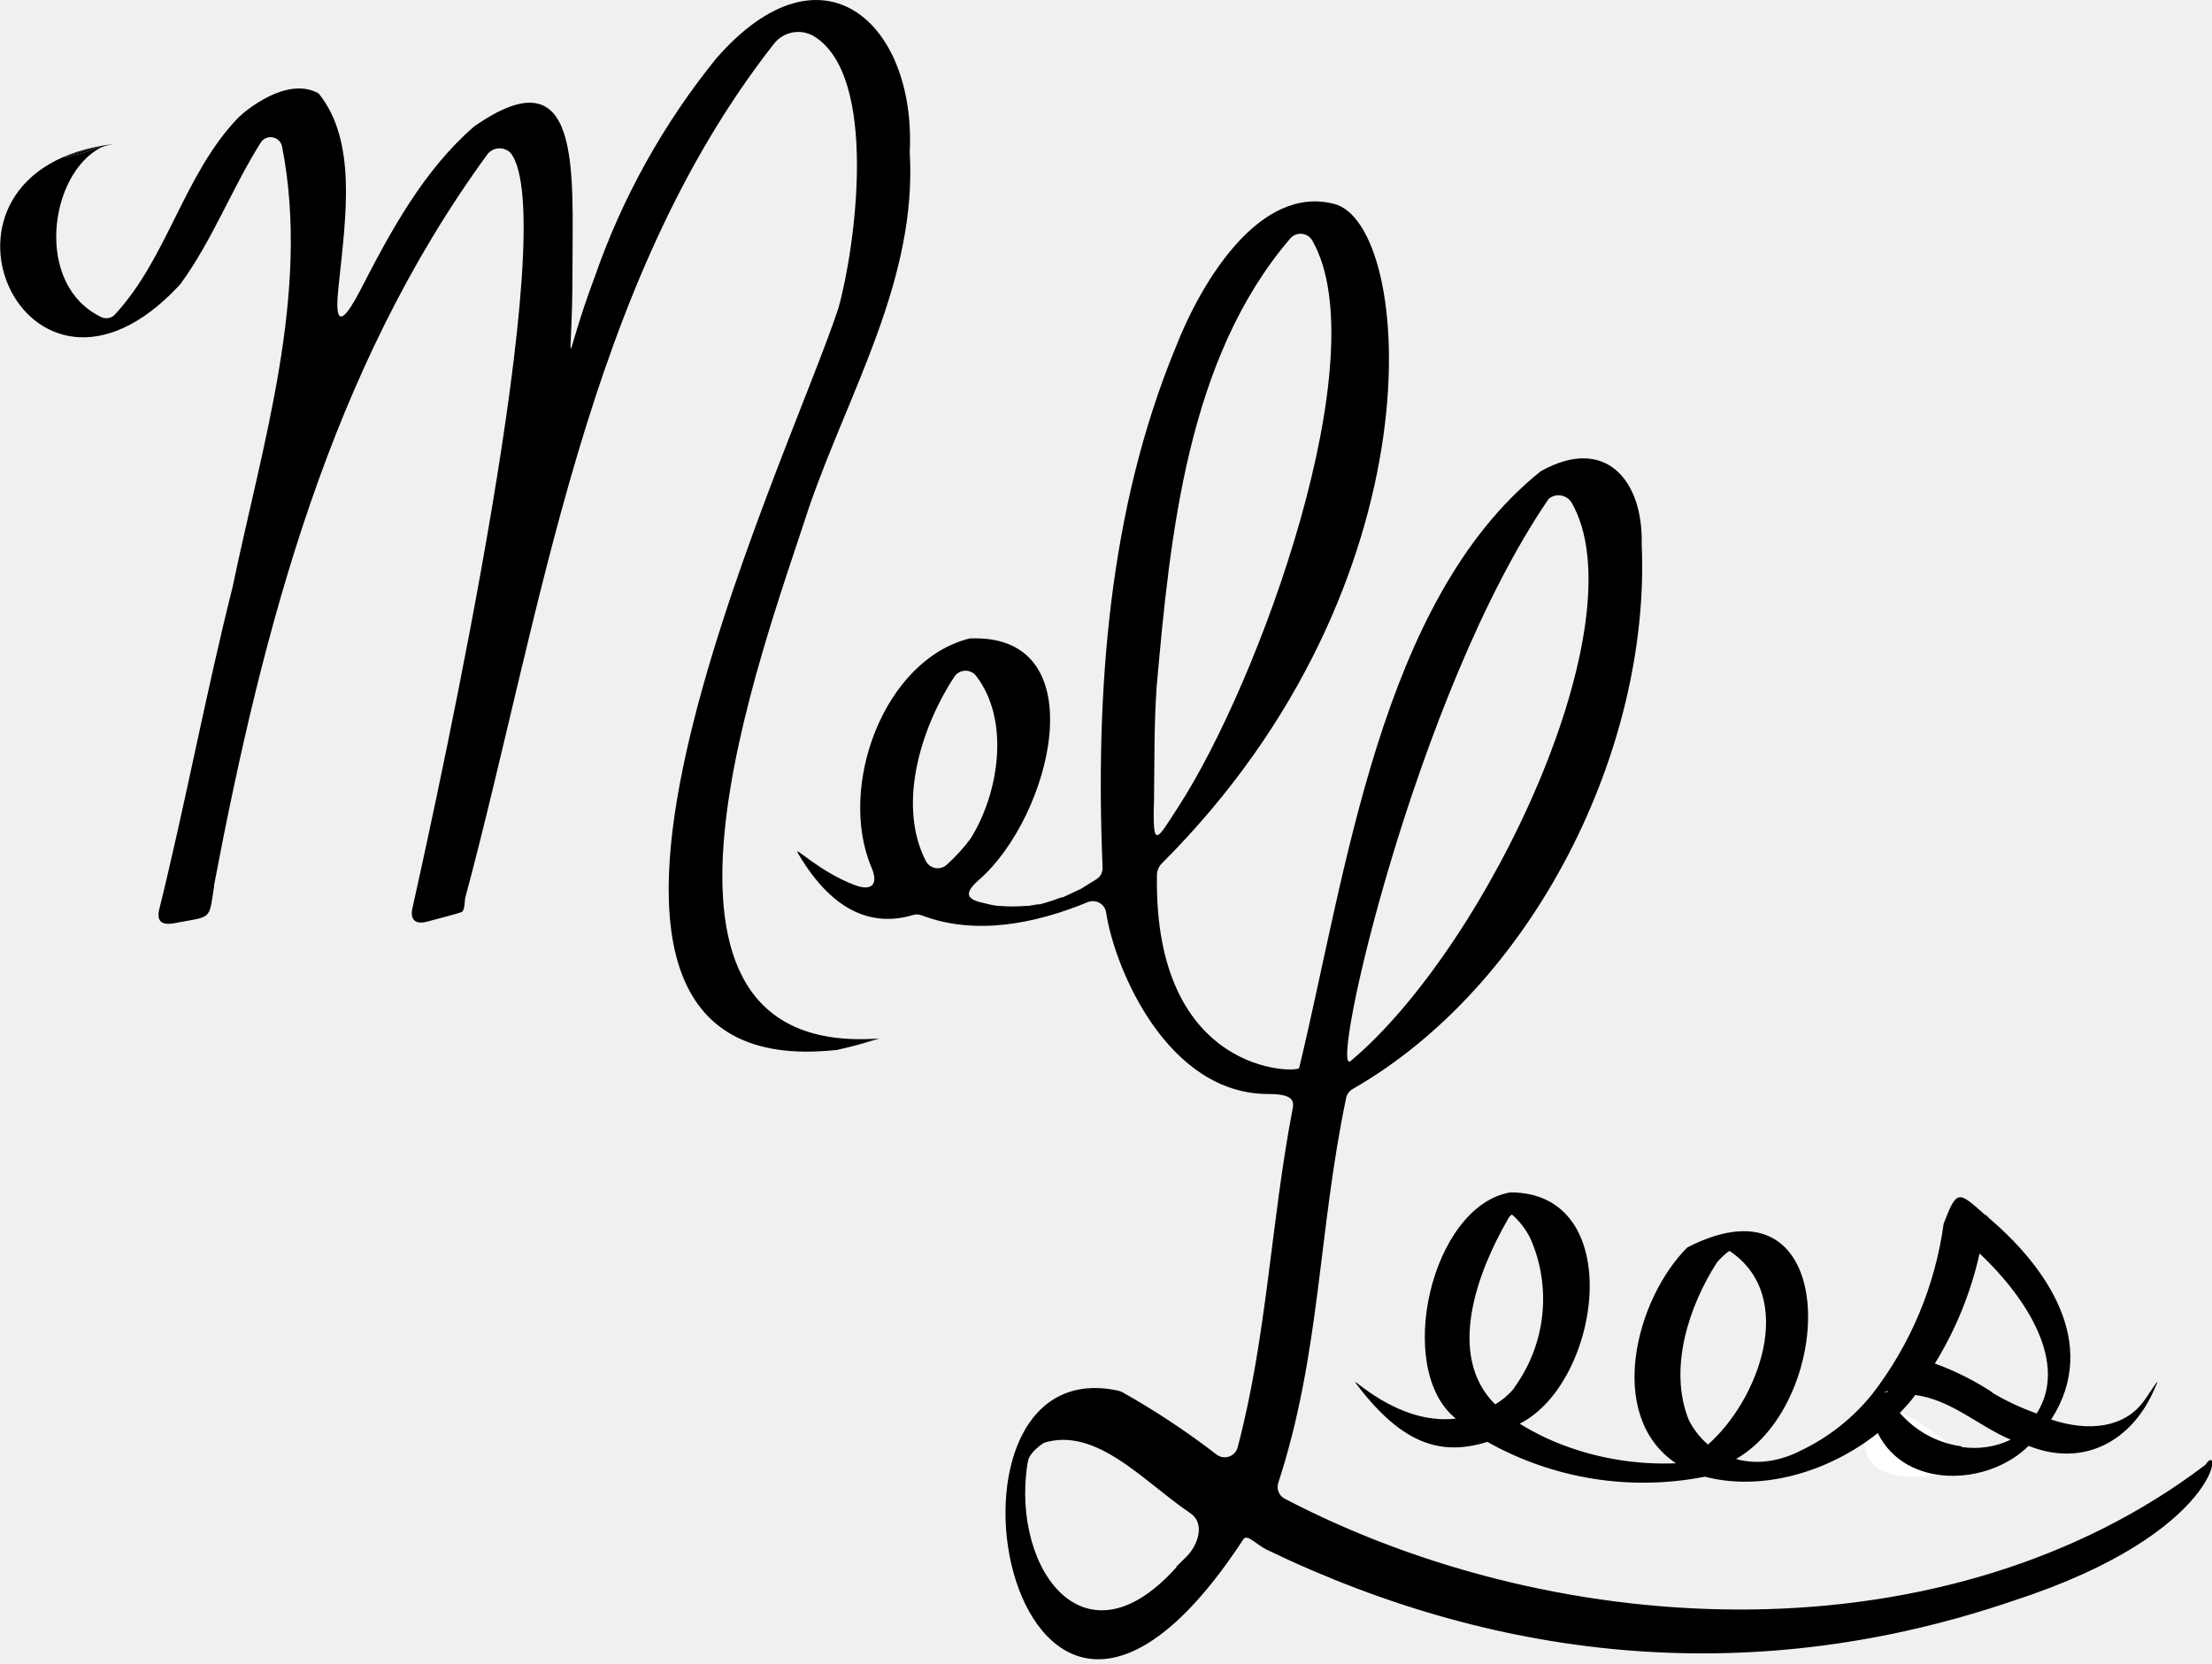
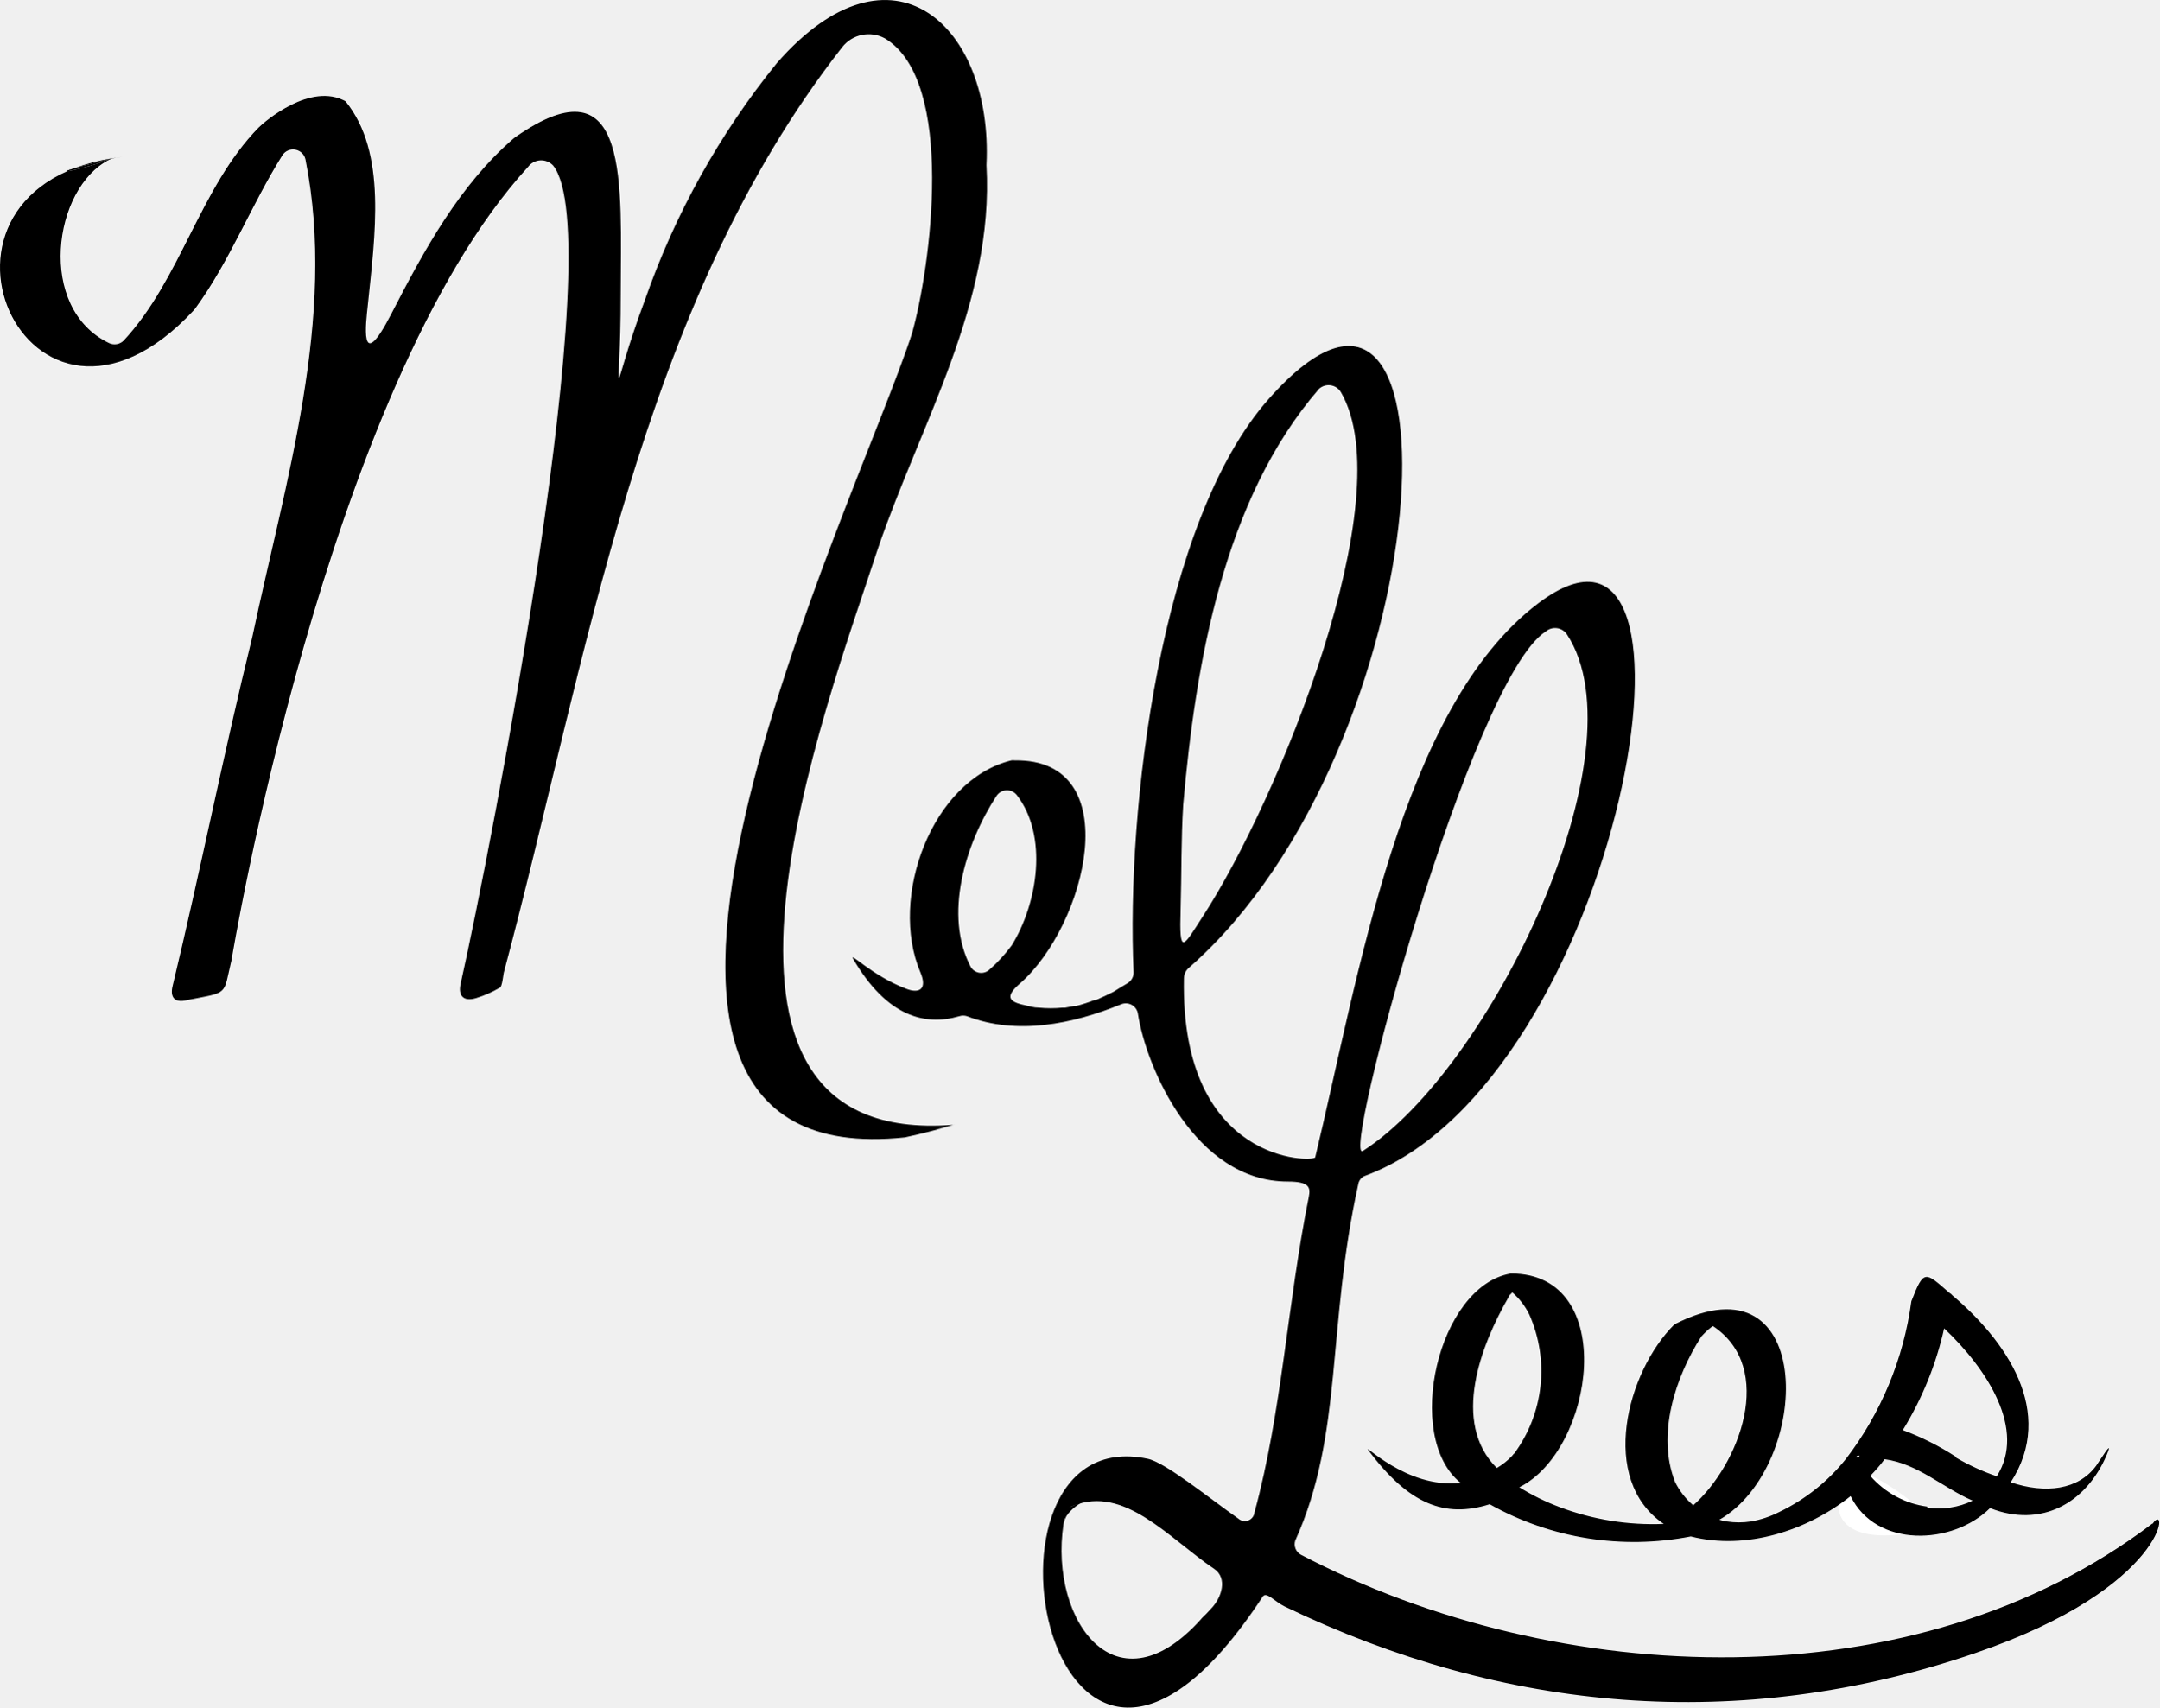
- <svg xmlns="http://www.w3.org/2000/svg" viewBox="0 0 143.43 107.86">
-   <path d="m128.08 95.11c-1.65.57-7.36 1.82-7.17-1.83-.51-4.88 5.64.44 7.17 1.83z" fill="#fff" />
-   <path d="m94.71 92.75s0 0 0 0z" />
-   <path d="m112.34 81.08a0 0 0 0 0 0 0z" />
-   <path d="m116.74 94.14-.12.09a.61.61 0 0 1 .12-.09z" />
-   <path d="m122.43 90.26c-.44 0-.11.32 0 0zm6.28-11.48.23.19a.33.33 0 0 0 -.23-.19z" />
-   <path d="m139 90.88c-1.25 1.71-3.56 2-6 1.18 3.2-4.94-.32-10-4.29-13.28-1.72-1.51-1.81-1.7-2.68.58a23.21 23.21 0 0 1 -4.59 11 13.23 13.23 0 0 1 -4.66 3.71 6.81 6.81 0 0 1 -2 .67 5.26 5.26 0 0 1 -1.68 0s0 0 0 0a3.13 3.13 0 0 1 -.53-.12c6.55-3.76 6.83-18.85-3.16-13.72-3.33 3.32-5.33 10.9-.74 14a18.54 18.54 0 0 1 -7.29-1.17 15.94 15.94 0 0 1 -2.84-1.4c5.28-2.65 7-15-.6-15-5.14.87-7.56 11.47-3.54 14.67-3.83.46-7-3-6.46-2.26 2.85 3.78 5.37 4.76 8.5 3.77a20.64 20.64 0 0 0 14.1 2.26c3.89 1 8.19-.42 11.22-2.83 1.78 3.64 7.13 3.46 9.78.83 3.57 1.43 6.74-.32 8.18-3.74.57-1.17-.49.57-.72.85zm-44.32 1.88s0 0 0 0zm3.51-2.76a1.09 1.09 0 0 1 -.13.17 4.77 4.77 0 0 1 -1.11.91c-3.22-3.2-1.11-8.66.82-12s0 0 0-.06a3.19 3.19 0 0 1 .26-.26 5 5 0 0 1 1.2 1.55 9.75 9.75 0 0 1 -1.05 9.69zm14.11-8.92h.06c.07 0 .08 0-.13 0 .01.03.04.03.06.01zm-.34 0h.09a.91.91 0 0 1 -.23 0zm-2.83 13.76h-.17.19zm1.6-1.17a5.15 5.15 0 0 1 -1.23-1.59c-1.33-3.3 0-7.37 1.84-10.22a4.78 4.78 0 0 1 .69-.66l.12-.07c4.44 2.97 1.85 9.73-1.43 12.58zm11.71-3.45c-.11.32-.44 0 0 0zm4.75 3.58a6.4 6.4 0 0 1 -4-2.17c.36-.38.71-.75 1-1.16 2.35.32 4.08 2 6.19 2.9a5.49 5.49 0 0 1 -3.2.47zm2-3.5a18 18 0 0 0 -3.73-1.87 23.24 23.24 0 0 0 2.9-7.14c3.06 2.88 5.78 7.13 3.7 10.38a16.49 16.49 0 0 1 -2.85-1.33z" />
-   <path d="m94.71 92.75s0 0 0 0z" />
-   <path d="m99.76 91.39a10 10 0 0 1 -1.19 1 11.6 11.6 0 0 0 1.19-1z" />
-   <path d="m143 95c-16.63 12.64-41.63 11.64-59.71 2.19a.86.86 0 0 1 -.41-1c2.76-8.47 2.58-16.29 4.41-25a.89.89 0 0 1 .43-.57c11.66-6.68 19.33-22 18.73-35.36.09-4.13-2.36-7-6.47-4.74a.76.76 0 0 0 -.16.11c-10.34 8.37-12.55 26.1-15.58 38.63-.09.34-9.47.52-9.22-12.56a1.1 1.1 0 0 1 .35-.74c18.19-18.19 16.3-41.37 11.16-42.73-4.87-1.29-8.66 5.12-10.27 9.23-4.4 10.62-5.23 22.41-4.77 33.8a.83.83 0 0 1 -.39.76c-.34.22-.7.42-1 .62l-1.2.56h-.09a13.25 13.25 0 0 1 -1.39.45c.1 0-.11 0-.13 0l-.61.1h-.19a9.43 9.43 0 0 1 -1.68 0c-.36 0-.64-.1-1-.18-1.15-.24-1.34-.62-.33-1.51 4.69-4.09 7.59-15.77-.34-15.66h-.24c-5.6 1.37-8.61 9.64-6.39 14.86.51 1.21-.1 1.51-1.06 1.15-2.4-.9-4.06-2.68-3.7-2.06 2.35 4 5 4.71 7.43 4a.86.86 0 0 1 .55 0c3.49 1.35 7.41.56 10.82-.85a.87.87 0 0 1 1.18.72c.58 3.7 4 11.73 10.5 11.73 1.6 0 1.7.42 1.58 1-1.4 7.28-1.66 14.76-3.56 21.92a.87.87 0 0 1 -1.33.49 50.81 50.81 0 0 0 -6.18-4.09l-.23-.08c-13.46-2.91-6.92 32.62 8.11 9.64.25-.38.86.36 1.53.68 15.42 7.43 31.89 8.95 48.44 3.29 13.54-4.4 13.54-10.57 12.41-8.8zm-42.58-62.65a1 1 0 0 1 1.47.22c4.47 7.69-5.38 28.74-14.31 36.24-1.45 1.19 4.18-23.81 12.84-36.46zm-40.36 23.54c-1.89-3.6-.41-8.59 1.82-12a.87.87 0 0 1 1.41-.06c2.23 2.89 1.48 7.62-.35 10.55a11.65 11.65 0 0 1 -1.57 1.72.87.87 0 0 1 -1.31-.21zm14.94-11.37c.88-9.87 2-21.29 8.66-29.05a.88.88 0 0 1 1.42.11c4.28 7.4-3.4 28.63-8.69 36.77-1.39 2.13-1.67 2.87-1.56-.52.03-2.44 0-4.89.17-7.31zm1.3 57.1c-6.24 7-11-.44-9.57-7.27a.88.88 0 0 1 .54-.63c3.6-1.49 6.75 2.28 9.92 4.42.94.64.53 2-.23 2.79q-.37.36-.7.69z" />
-   <path d="m20.42 6h-.1z" />
-   <path d="m20.65 6.05a.92.92 0 0 0 -.23-.05.46.46 0 0 1 .23.05z" />
-   <path d="m52.47 32.87c2.6-7.53 7-14.75 6.52-23v-.03c.4-8.28-5.63-13.95-12.53-6.07a46.93 46.93 0 0 0 -7.89 14.17c-2.21 5.88-1.45 6.66-1.45-.35 0-6.47.64-14.26-6.33-9.42l-.09.07c-3.23 2.82-5.33 6.68-7.3 10.51s-1.5.4-1.42-.42c.44-4.26 1.18-9.19-1.32-12.27-2.08-1.17-4.83 1.19-5.21 1.57-3.52 3.65-4.58 9.08-8 12.77a.76.76 0 0 1 -.89.16c-4.37-2.09-3.37-9.29 0-11l.16-.07q.33-.09.66-.15c-13.82 1.66-5.75 19.91 4.24 9.17l.08-.09c2.08-2.85 3.34-6.21 5.21-9.18a.76.76 0 0 1 1.38.26c1.86 9.5-1.29 19.33-3.21 28.58-1.74 6.92-3.08 14.14-4.76 20.92-.17.73.16 1 .89.89 2.59-.5 2.31-.14 2.67-2.39a.28.28 0 0 0 0-.09c3.18-16.73 7.55-33.48 17.73-47.41a1 1 0 0 1 1.49-.09c3.45 4.28-4.55 40.88-6.36 49-.15.67.14 1.07.92.87s2-.53 2.25-.62.22-.81.25-.9c5-18.67 7.82-39.84 20-55.39a2 2 0 0 1 2.6-.53c4.24 2.56 2.71 13.71 1.6 17.66-3.36 10.21-22.87 50.51-.18 48.1a.06.06 0 0 0 0 0 .07.07 0 0 0 .06 0c1-.22 1.94-.49 2.9-.76l-1.5.38 1.36-.37c-17.69 1.29-7.54-25.17-4.53-34.48zm-45.89-23.36a13.72 13.72 0 0 1 -2.48.71 12.72 12.72 0 0 1 2.48-.71z" />
-   <path d="m6.58 9.51a13.72 13.72 0 0 1 -2.48.71 12.72 12.72 0 0 1 2.48-.71z" />
-   <path d="m66.69 58.82h-.16z" />
-   <path d="m67.24 58.72c.17-.05.19-.03 0 0z" />
-   <path d="m68.83 58.21h-.09z" />
-   <path d="m68.41 93.23a3.41 3.41 0 0 0 -1.77 1.38c0-.23.1-.45.14-.68a12.5 12.5 0 0 1 1.63-.7z" />
-   <path d="m67.38 93.75a1.92 1.92 0 0 0 -.8 1.27c0-.37.14-.73.2-1.09a2.08 2.08 0 0 1 .6-.18z" />
+ <svg xmlns="http://www.w3.org/2000/svg" viewBox="0 0 151.46 119.81">
+   <path d="m136.1 107.06c-1.64.56-7.35 1.81-7.17-1.84-.51-4.87 5.65.44 7.17 1.84z" fill="#fff" />
+   <path d="m106 104a0 0 0 0 1 0 0z" />
+   <path d="m124.76 106.09a.36.36 0 0 0 -.12.08.3.3 0 0 1 .12-.08z" />
+   <path d="m130.45 102.2c-.44 0-.1.32 0 0zm6.29-11.48.22.19a.36.36 0 0 0 -.22-.19z" />
+   <path d="m147.05 102.83c-1.25 1.71-3.57 2-6 1.17 3.2-4.93-.32-10-4.29-13.28-1.72-1.5-1.8-1.69-2.68.58a23.29 23.29 0 0 1 -4.59 11.06 13.4 13.4 0 0 1 -4.67 3.72 7 7 0 0 1 -2 .67 5.57 5.57 0 0 1 -1.68 0s0 0 0 0a3.37 3.37 0 0 1 -.53-.12c6.55-3.76 6.83-18.85-3.15-13.71-3.34 3.32-5.34 10.89-.75 14a18.47 18.47 0 0 1 -7.28-1.17 16 16 0 0 1 -2.85-1.4c5.29-2.65 7-15-.59-15-5.12.86-7.55 11.46-3.53 14.69-3.83.45-7-3-6.45-2.26 2.84 3.78 5.36 4.75 8.49 3.76a20.67 20.67 0 0 0 14.11 2.26c3.88 1 8.18-.42 11.21-2.83 1.78 3.65 7.13 3.46 9.78.84 3.57 1.42 6.75-.33 8.19-3.75.53-1.26-.53.48-.74.77zm-41.05 1.17a0 0 0 0 1 0 0zm.19-2a1.83 1.83 0 0 0 -.13.16 5 5 0 0 1 -1.06.84c-3.22-3.2-1.11-8.65.83-12v-.06l.26-.26a4.9 4.9 0 0 1 1.19 1.55 9.77 9.77 0 0 1 -1.07 9.77zm14.13-9h.05c.07 0 .08 0-.13 0zm-.34 0h.08-.23zm-2.83 13.75h-.17.19zm1.59-1.17a5.15 5.15 0 0 1 -1.23-1.59c-1.32-3.3 0-7.37 1.84-10.22a5.27 5.27 0 0 1 .69-.65l.12-.08c4.45 2.96 1.84 9.76-1.42 12.61zm11.71-3.45c-.1.32-.44 0 0 0zm4.75 3.58a6.43 6.43 0 0 1 -4-2.16c.36-.38.71-.76 1-1.17 2.35.32 4.08 2 6.18 2.91a5.49 5.49 0 0 1 -3.18.49zm2-3.5a19 19 0 0 0 -3.72-1.87 23.24 23.24 0 0 0 2.9-7.14c3.05 2.88 5.77 7.13 3.69 10.38a15.79 15.79 0 0 1 -2.84-1.3z" />
+   <path d="m106 104a0 0 0 0 1 0 0z" />
+   <path d="m107.78 103.33a9.16 9.16 0 0 1 -1.19 1 11.6 11.6 0 0 0 1.19-1z" />
+   <path d="m150.98 106.9c-16.62 12.63-41.63 11.64-59.71 2.19a.84.84 0 0 1 -.41-1c3.38-7.48 2.21-15 4.42-25a.76.76 0 0 1 .42-.57c18-6.57 25.55-50.32 12.19-40.18-9.66 7.33-12.6 26.33-15.63 38.86-.08.35-9.47.52-9.21-12.56a1 1 0 0 1 .35-.74c17.73-15.52 19.84-56 5.6-39.91-7.63 8.61-10 28.83-9.48 40.22a.87.87 0 0 1 -.4.76c-.34.21-.7.41-1 .61-.39.2-.8.39-1.19.56s0 0-.09 0a11.12 11.12 0 0 1 -1.38.45c.1 0-.12 0-.13 0l-.61.11h-.18a8.48 8.48 0 0 1 -1.67 0c-.36 0-.65-.1-1-.18-1.15-.24-1.35-.62-.34-1.5 4.7-4.1 7.59-15.78-.34-15.67a1 1 0 0 0 -.24 0c-5.6 1.37-8.61 9.64-6.39 14.86.52 1.22-.1 1.52-1 1.16-2.4-.91-4.06-2.69-3.7-2.07 2.34 4 5 4.71 7.43 4a.87.87 0 0 1 .55 0c3.48 1.35 7.4.56 10.81-.84a.86.86 0 0 1 1.18.71c.58 3.71 4 11.73 10.51 11.73 1.6 0 1.58.47 1.47 1.08-1.51 7.5-1.87 15.02-3.81 22.14a.68.68 0 0 1 -1.13.43c-2-1.4-5.11-3.94-6.36-4.2-13.48-2.86-7 32.66 8.07 9.67.25-.38.85.36 1.53.69 15.42 7.43 31.88 8.94 48.43 3.28 13.62-4.65 13.62-10.82 12.46-9.08zm-42.54-62.6a1 1 0 0 1 1.48.21c5.4 8.24-5.38 30.51-14.31 36.24-1.61 1.03 7.59-33.11 12.83-36.45zm-40.35 23.53c-1.89-3.6-.41-8.58 1.82-12a.88.88 0 0 1 1.41-.06c2.23 2.89 1.47 7.62-.35 10.56a11 11 0 0 1 -1.57 1.71.85.85 0 0 1 -1.31-.21zm14.91-11.37c.87-9.87 2.81-21.42 9.53-29.18a1 1 0 0 1 1.54.25c4.28 7.39-4.4 28.63-9.69 36.76-1.38 2.13-1.67 2.88-1.56-.52.07-2.44.03-4.89.18-7.31zm1.29 57.1c-6.24 7-11-.44-9.57-7.27a.88.88 0 0 1 .54-.63c3.61-1.49 6.75 2.28 9.92 4.42.94.64.54 2-.23 2.79q-.32.36-.67.69z" />
+   <path d="m24 7h-.12z" />
+   <path d="m24.22 7.1a.85.85 0 0 0 -.22-.1.42.42 0 0 1 .22.1z" />
+   <path d="m61.56 38.56c3-8.83 8.18-17.3 7.64-26.95v-.06c.47-9.72-6.61-16.37-14.7-7.13a55.4 55.4 0 0 0 -9.26 16.63c-2.58 6.89-1.7 7.81-1.7-.41 0-7.59.76-16.73-7.42-11l-.1.08c-3.79 3.28-6.25 7.79-8.56 12.28s-1.77.47-1.67-.5c.51-5 1.38-10.78-1.55-14.39 0-.05 0 0 0 0-2.44-1.37-5.66 1.4-6.11 1.85-4.13 4.24-5.43 10.61-9.46 14.94a.9.9 0 0 1 -1 .18c-5.13-2.44-3.95-10.89 0-12.88l.19-.08a6.6 6.6 0 0 1 .74-.12c-16.15 1.92-6.69 23.36 5 10.76l.09-.11c2.44-3.34 3.93-7.27 6.12-10.76a.89.89 0 0 1 1.62.31c2.21 11.06-1.43 22.61-3.73 33.48-2 8.11-3.68 16.58-5.59 24.49-.21.85.19 1.21 1 1 3-.59 2.52-.28 3.13-2.81 0 0 6.59-40.12 20.8-55.65a1.15 1.15 0 0 1 1.75-.11c4.05 5-4.36 48-6.48 57.43-.18.79.16 1.27 1.08 1a7.46 7.46 0 0 0 1.66-.73c.17 0 .26-.95.29-1.06 5.86-21.9 9.46-46.68 23.73-64.92a2.36 2.36 0 0 1 3-.63c5 3 3.21 16.11 1.9 20.72-3.89 12-27.1 59.22-.49 56.39a289002652085.47 289002652085.47 0 0 0 .12 0c1.14-.27 2.29-.58 3.41-.9-.5.14-1.12.28-1.76.44l1.6-.42c-20.74 1.6-8.85-29.44-5.29-40.36zm-53.84-27.41a16.06 16.06 0 0 1 -2.91.85c-.69.07 2.1-.68 2.91-.85z" />
+   <path d="m7.72 11.15a16.06 16.06 0 0 1 -2.91.85c-.69.07 2.1-.68 2.91-.85z" />
+   <path d="m67 79s0 0 0 0z" />
+   <path d="m75.27 70.67c.17-.05.18-.03 0 0z" />
+   <path d="m76.85 70.15s0 0-.09 0z" />
+   <path d="m76.44 105.17a3.41 3.41 0 0 0 -1.78 1.39c0-.24.11-.46.15-.69a13.32 13.32 0 0 1 1.63-.7z" />
+   <path d="m75.41 105.69a1.9 1.9 0 0 0 -.8 1.28 9.71 9.71 0 0 1 .2-1.1 2.45 2.45 0 0 1 .6-.18z" />
</svg>
